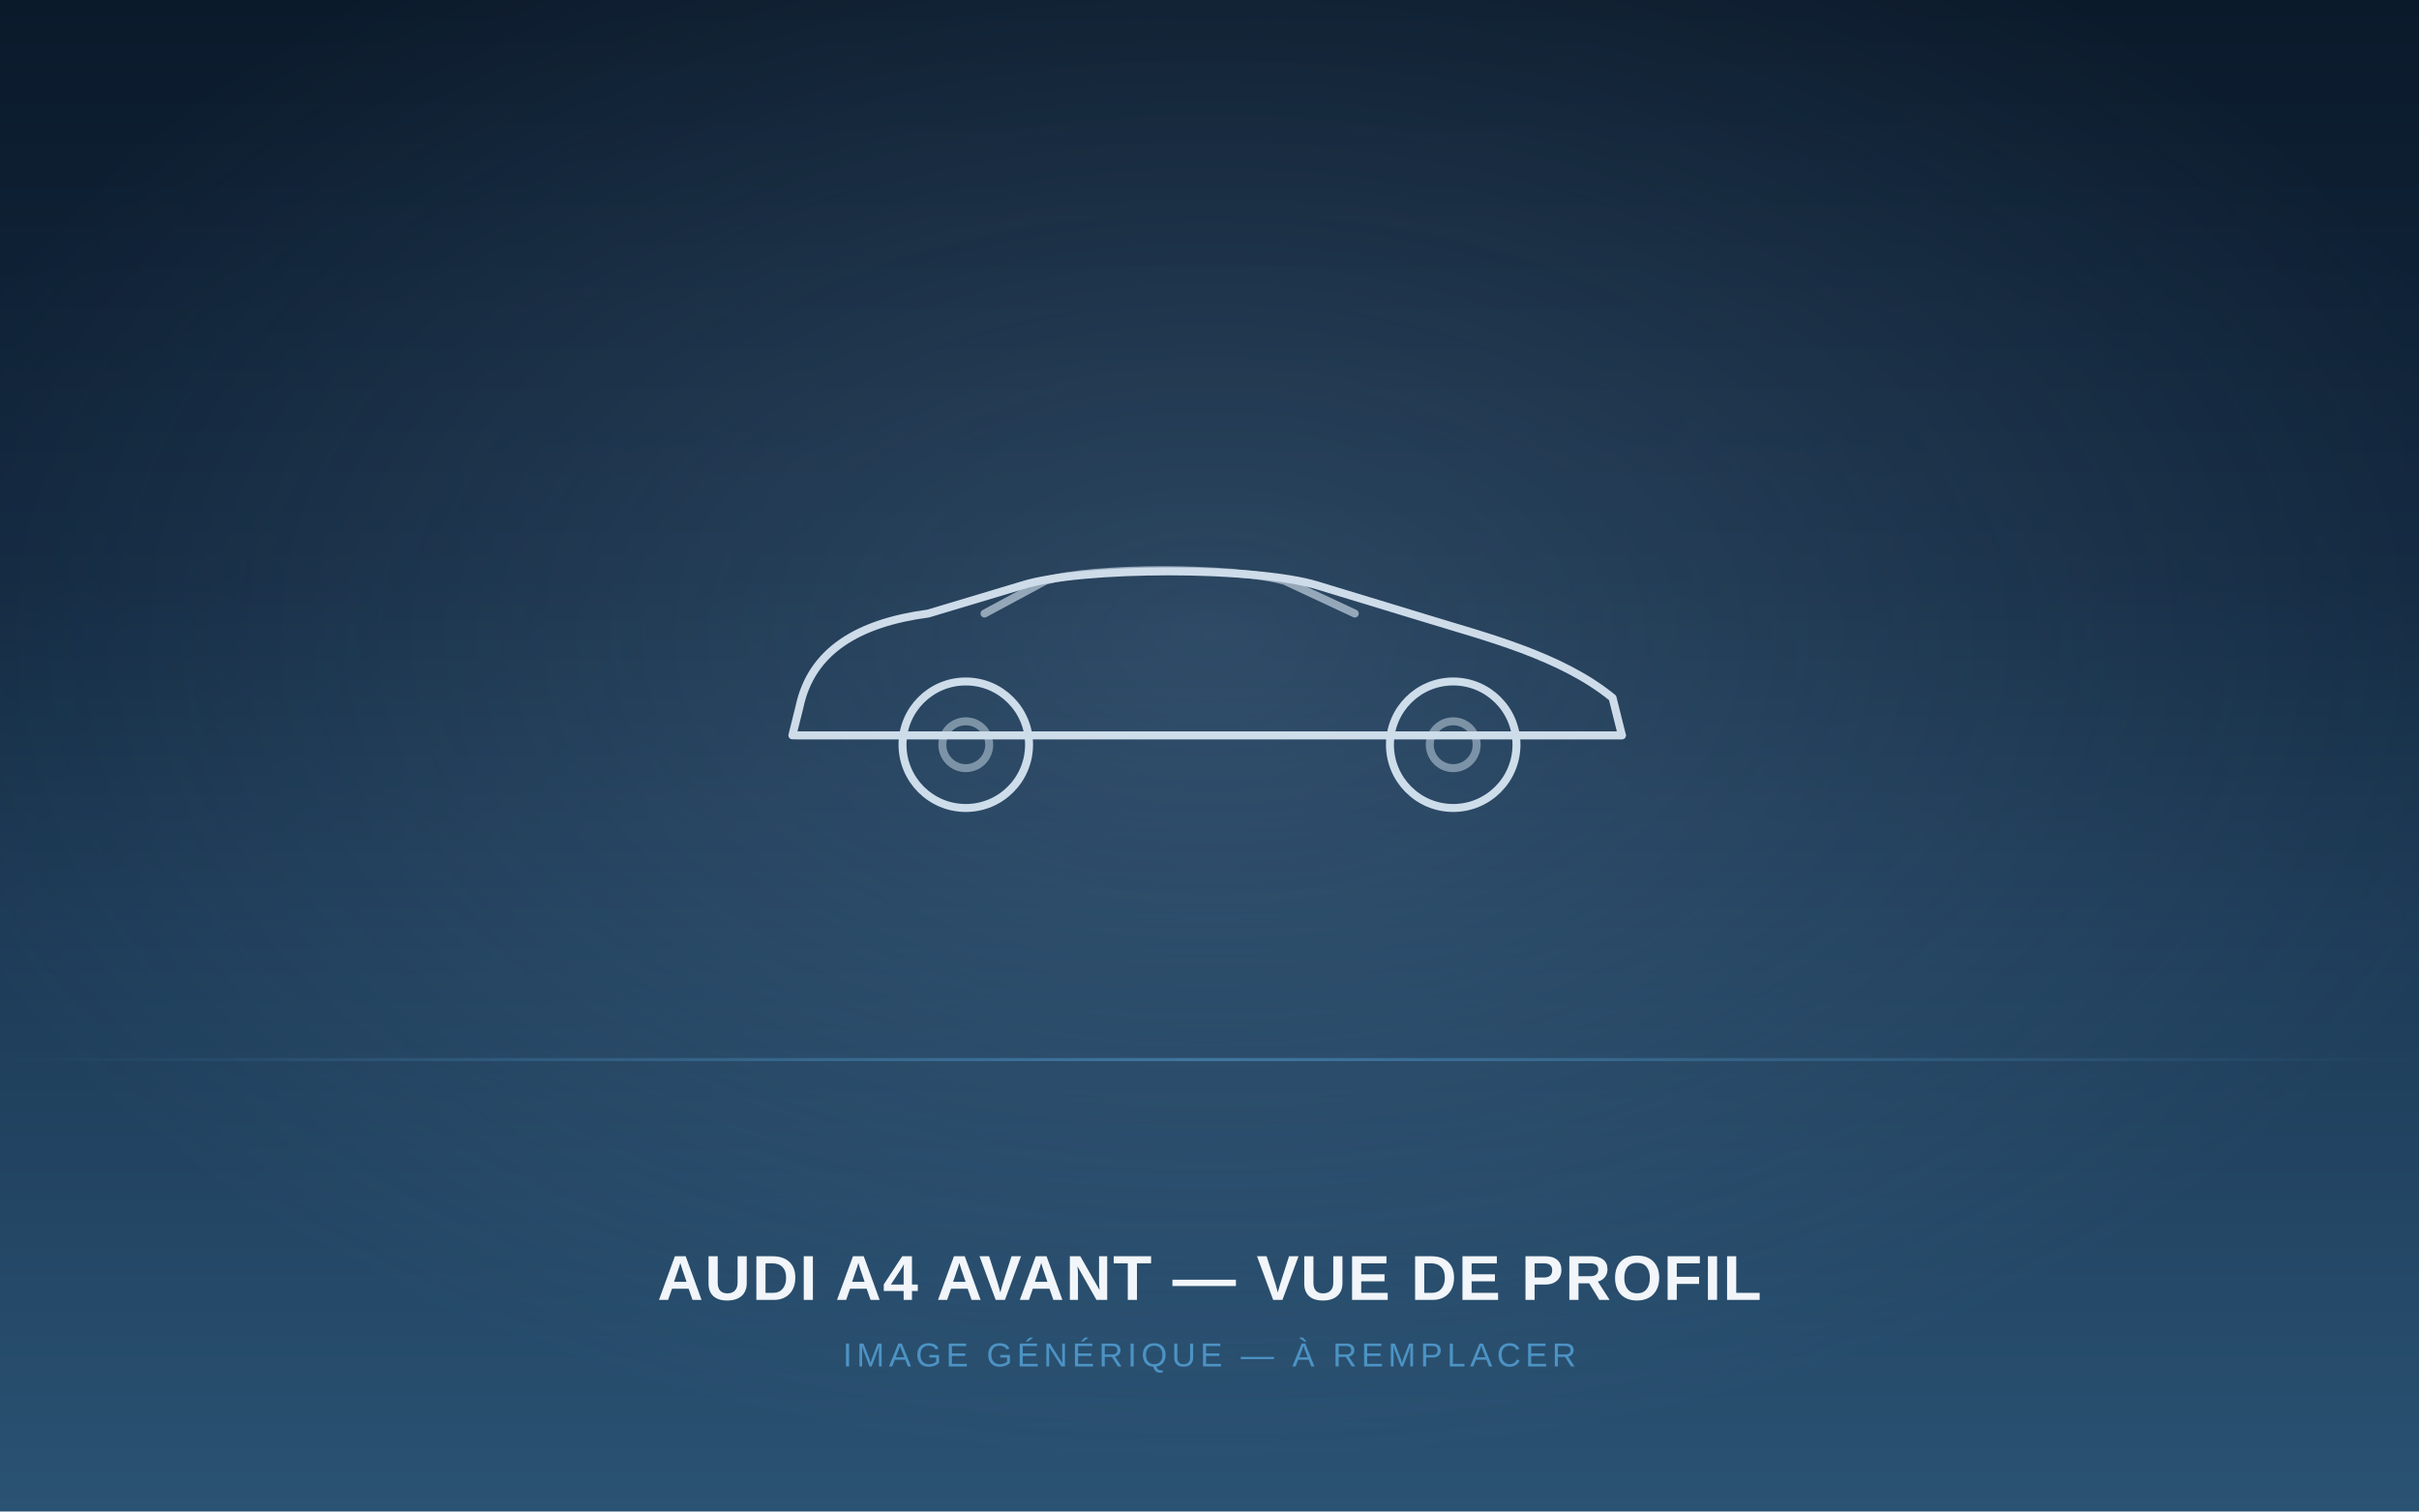
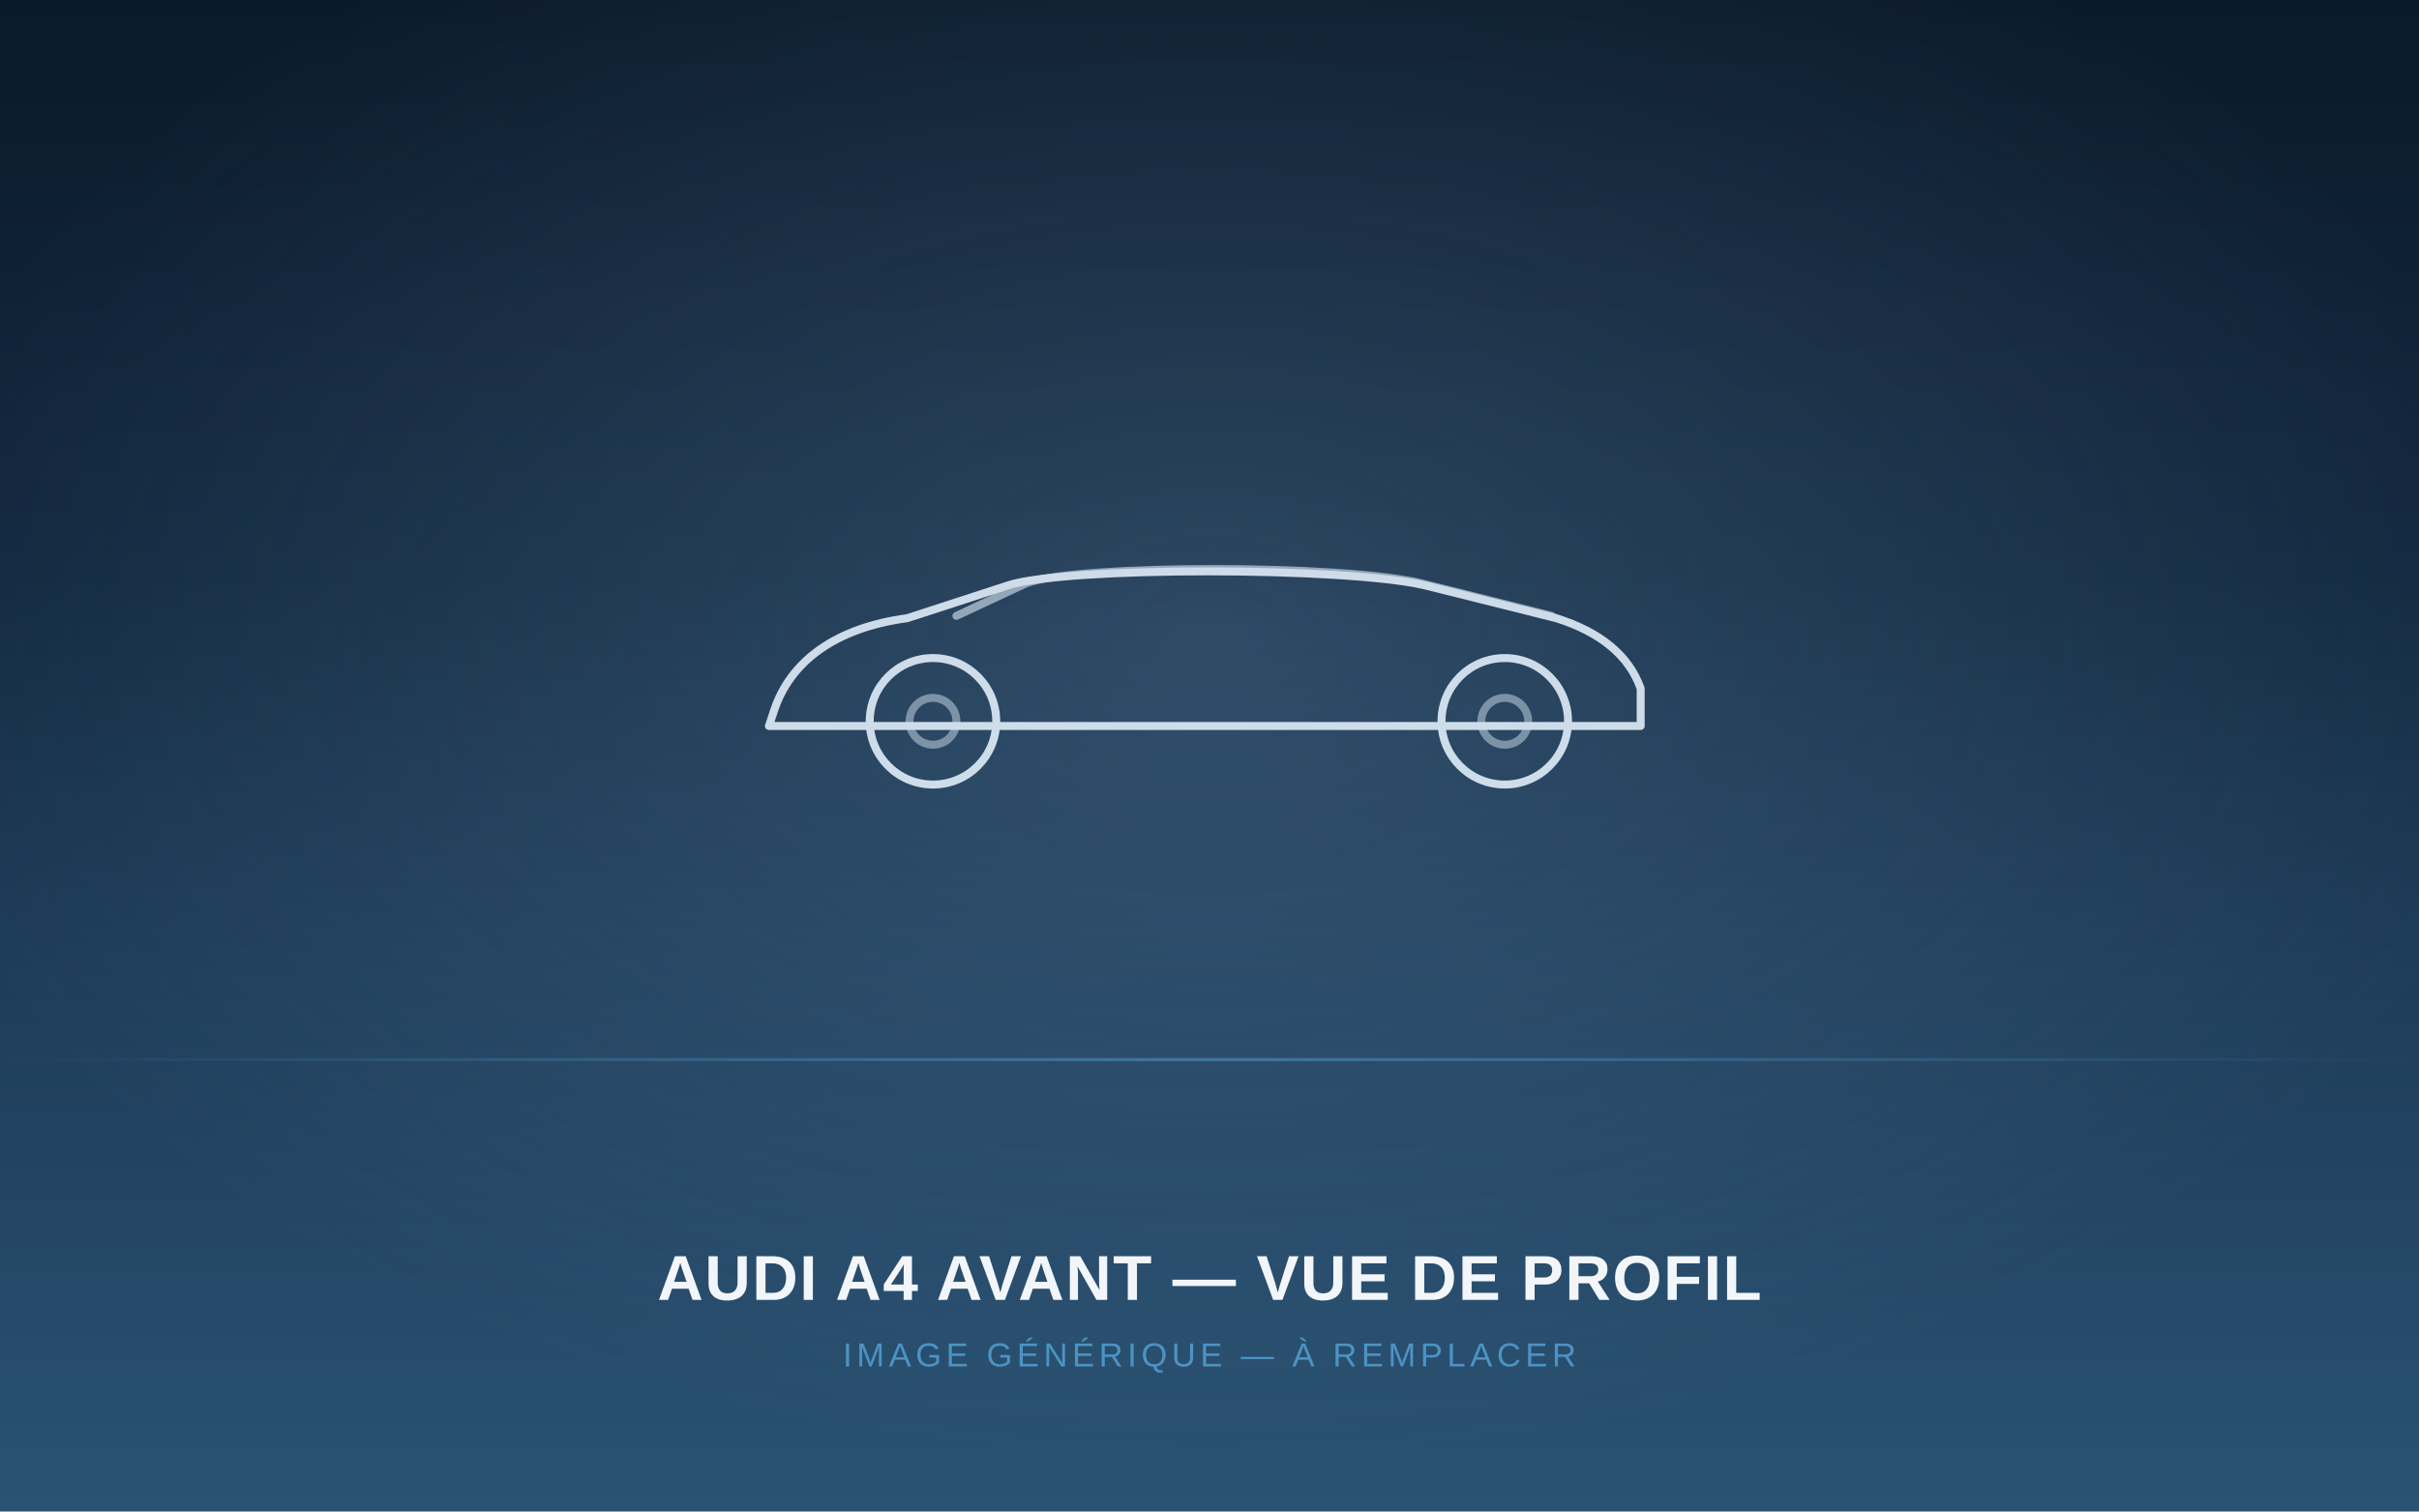
<svg xmlns="http://www.w3.org/2000/svg" width="1600" height="1000" viewBox="0 0 1600 1000">
  <defs>
    <linearGradient id="bg" x1="0%" y1="0%" x2="0%" y2="100%">
      <stop offset="0%" stop-color="#0b1a2b" />
      <stop offset="38%" stop-color="#12283f" />
      <stop offset="62%" stop-color="#1d3b57" />
      <stop offset="100%" stop-color="#2a5273" />
    </linearGradient>
    <radialGradient id="glow" cx="50%" cy="42%" r="55%">
      <stop offset="0%" stop-color="#8cb9e1" stop-opacity="0.22" />
      <stop offset="100%" stop-color="#8cb9e1" stop-opacity="0" />
    </radialGradient>
    <linearGradient id="rule" x1="0%" y1="0%" x2="100%" y2="0%">
      <stop offset="0%" stop-color="#4c93c4" stop-opacity="0" />
      <stop offset="50%" stop-color="#4c93c4" stop-opacity="0.6" />
      <stop offset="100%" stop-color="#4c93c4" stop-opacity="0" />
    </linearGradient>
  </defs>
  <rect width="1600" height="1000" fill="url(#bg)" />
  <rect width="1600" height="1000" fill="url(#glow)" />
  <rect x="0" y="700" width="1600" height="2" fill="url(#rule)" />
  <g transform="translate(800, 440) scale(1.55)" fill="none" stroke="#dce9f5" stroke-width="3.4" stroke-linejoin="round" stroke-linecap="round" opacity="0.92">
-     <path d="M -175 18 C -170 -6 -150 -18 -120 -22 L -80 -34 C -55 -42 20 -42 46 -34 L 92 -20 C 118 -12 150 -4 172 14 L 176 30 L -178 30 Z" />
-     <path d="M -96 -22 L -70 -36 C -50 -42 10 -42 32 -36 L 62 -22" opacity="0.65" />
-     <line x1="-176" y1="30" x2="176" y2="30" opacity="0.5" />
-     <circle cx="-104" cy="34" r="27" />
-     <circle cx="104" cy="34" r="27" />
-     <circle cx="-104" cy="34" r="10" opacity="0.5" />
-     <circle cx="104" cy="34" r="10" opacity="0.5" />
+     <path d="M -186 20 C -179 -2 -159 -16 -129 -20 L -86 -34 C -62 -42 58 -42 92 -34 L 148 -20 C 167 -14 179 -4 184 10 L 184 26 L -188 26 Z" />
+     <path d="M -108 -21 L -78 -35 C -56 -43 56 -43 90 -35 L 146 -21" opacity="0.65" />
+     <circle cx="-118" cy="24" r="27" />
+     <circle cx="-118" cy="24" r="10" opacity="0.5" />
+     <circle cx="126" cy="24" r="27" />
+     <circle cx="126" cy="24" r="10" opacity="0.5" />
  </g>
  <text x="50%" y="860" text-anchor="middle" font-family="Arial, Helvetica, sans-serif" font-weight="700" font-size="42" fill="#f2f6fa" letter-spacing="1">AUDI A4 AVANT — VUE DE PROFIL</text>
  <text x="50%" y="904" text-anchor="middle" font-family="Arial, Helvetica, sans-serif" font-size="22" fill="#4c93c4" letter-spacing="3">IMAGE GÉNÉRIQUE — À REMPLACER</text>
</svg>
